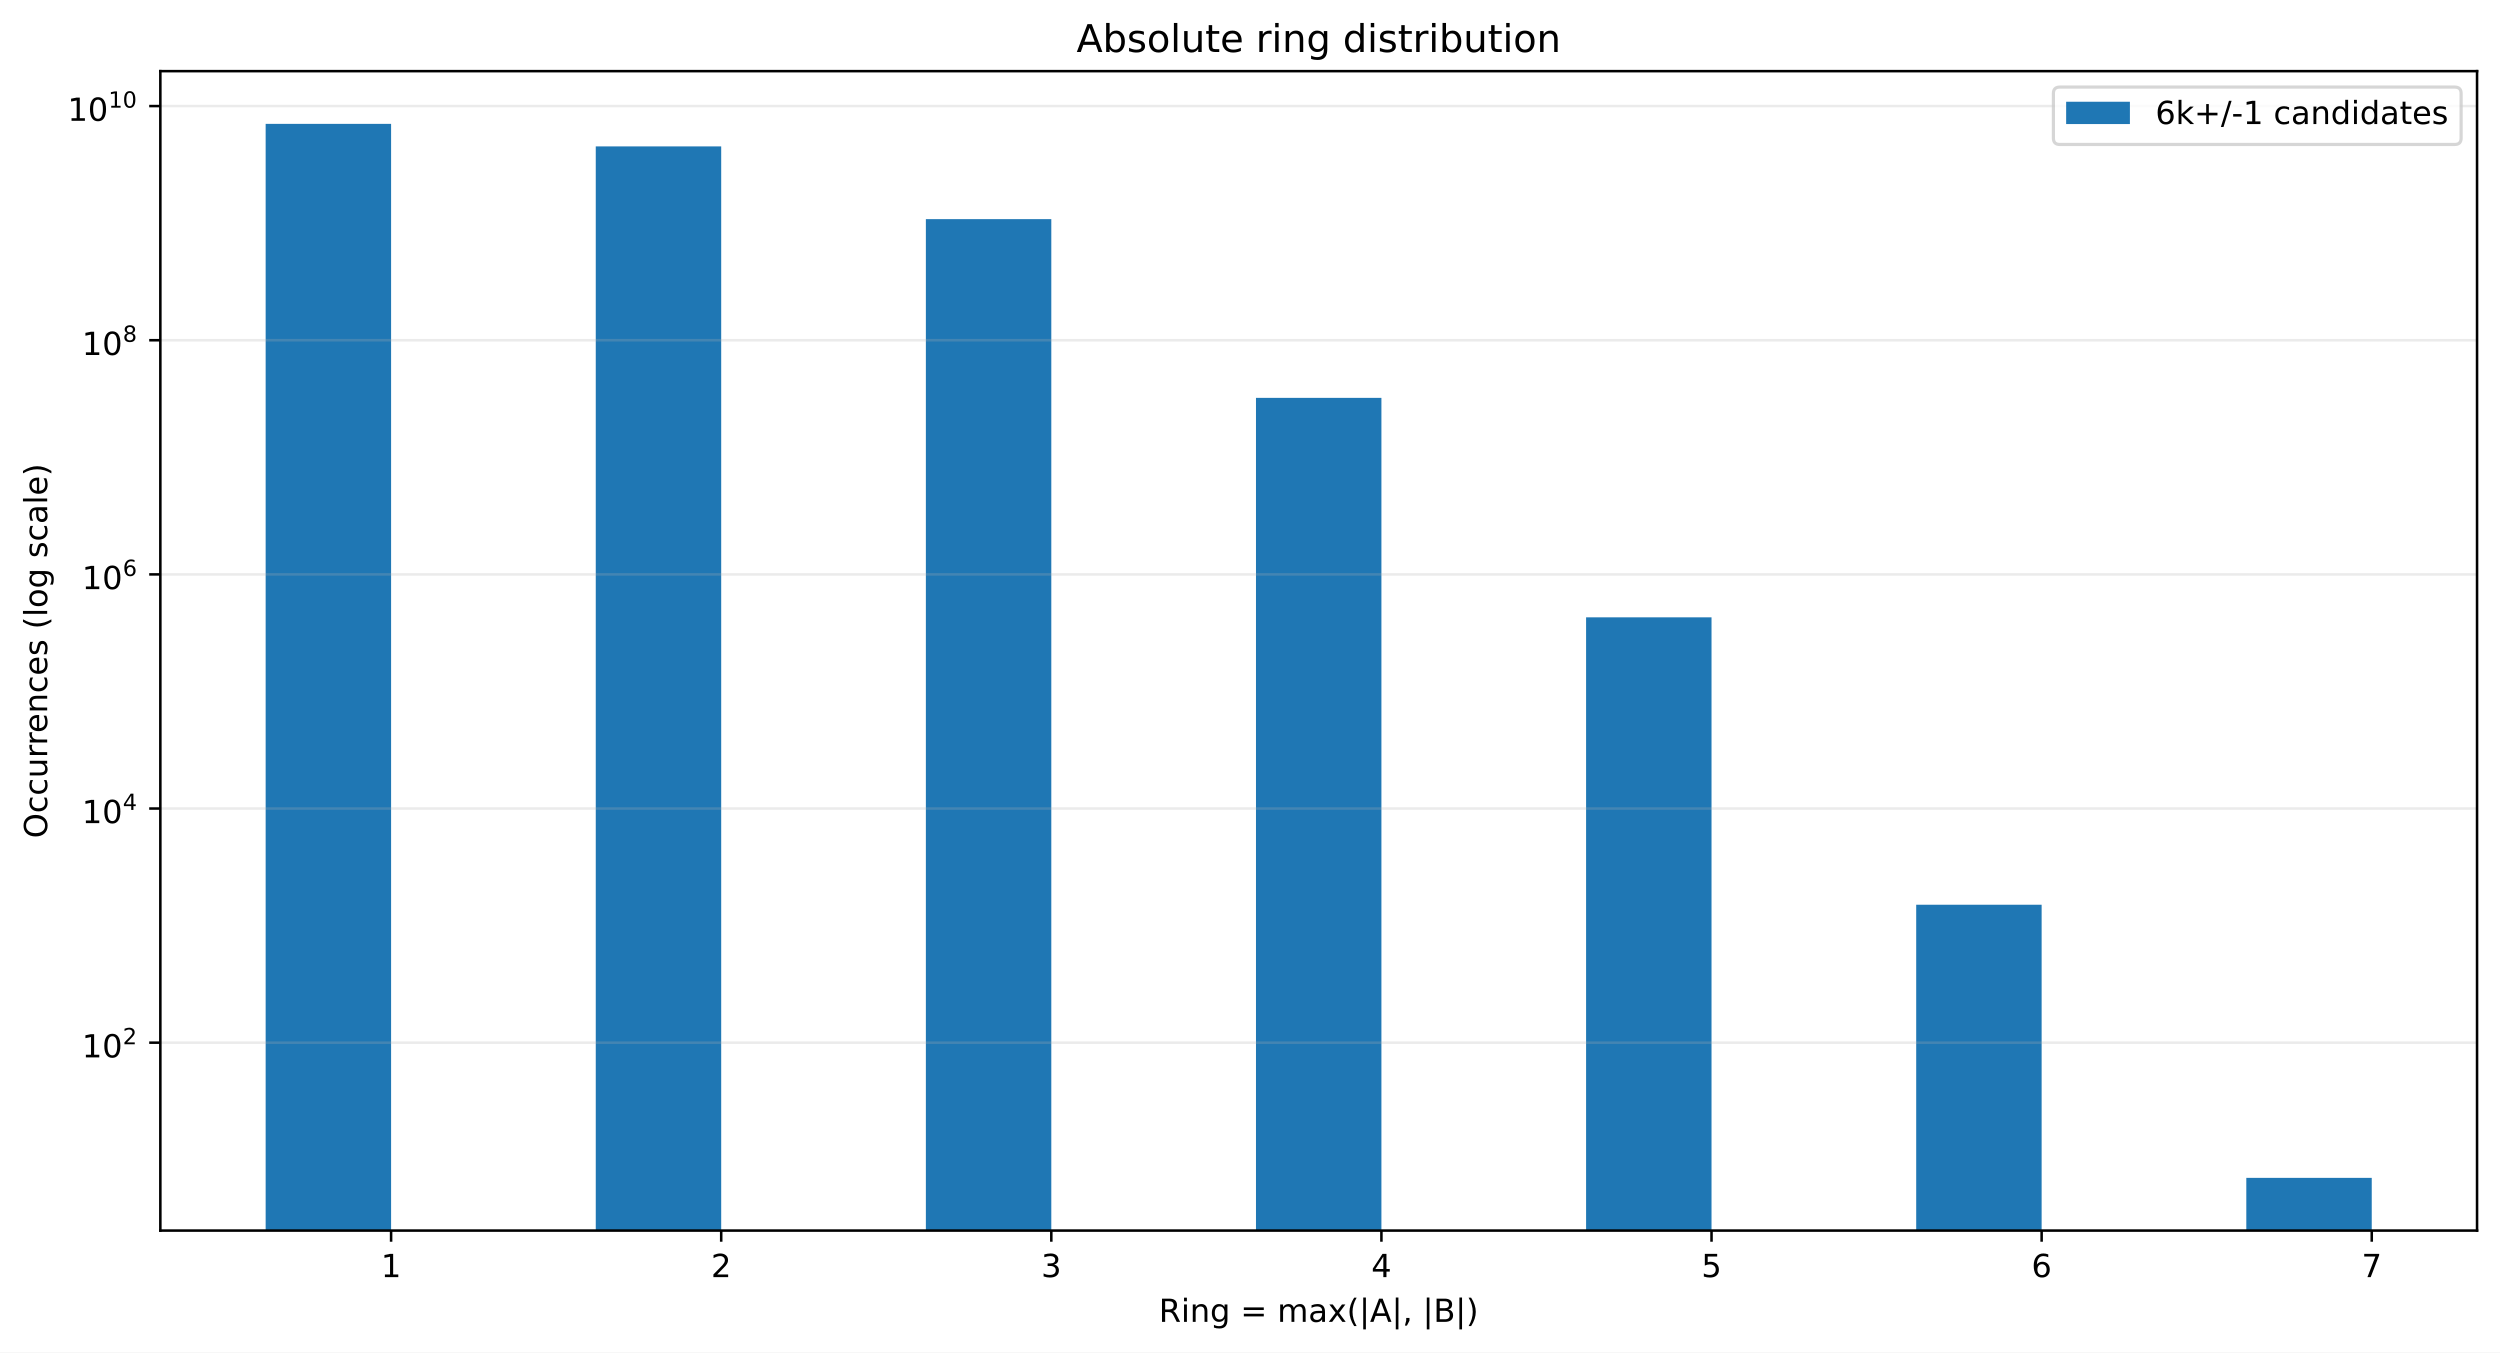
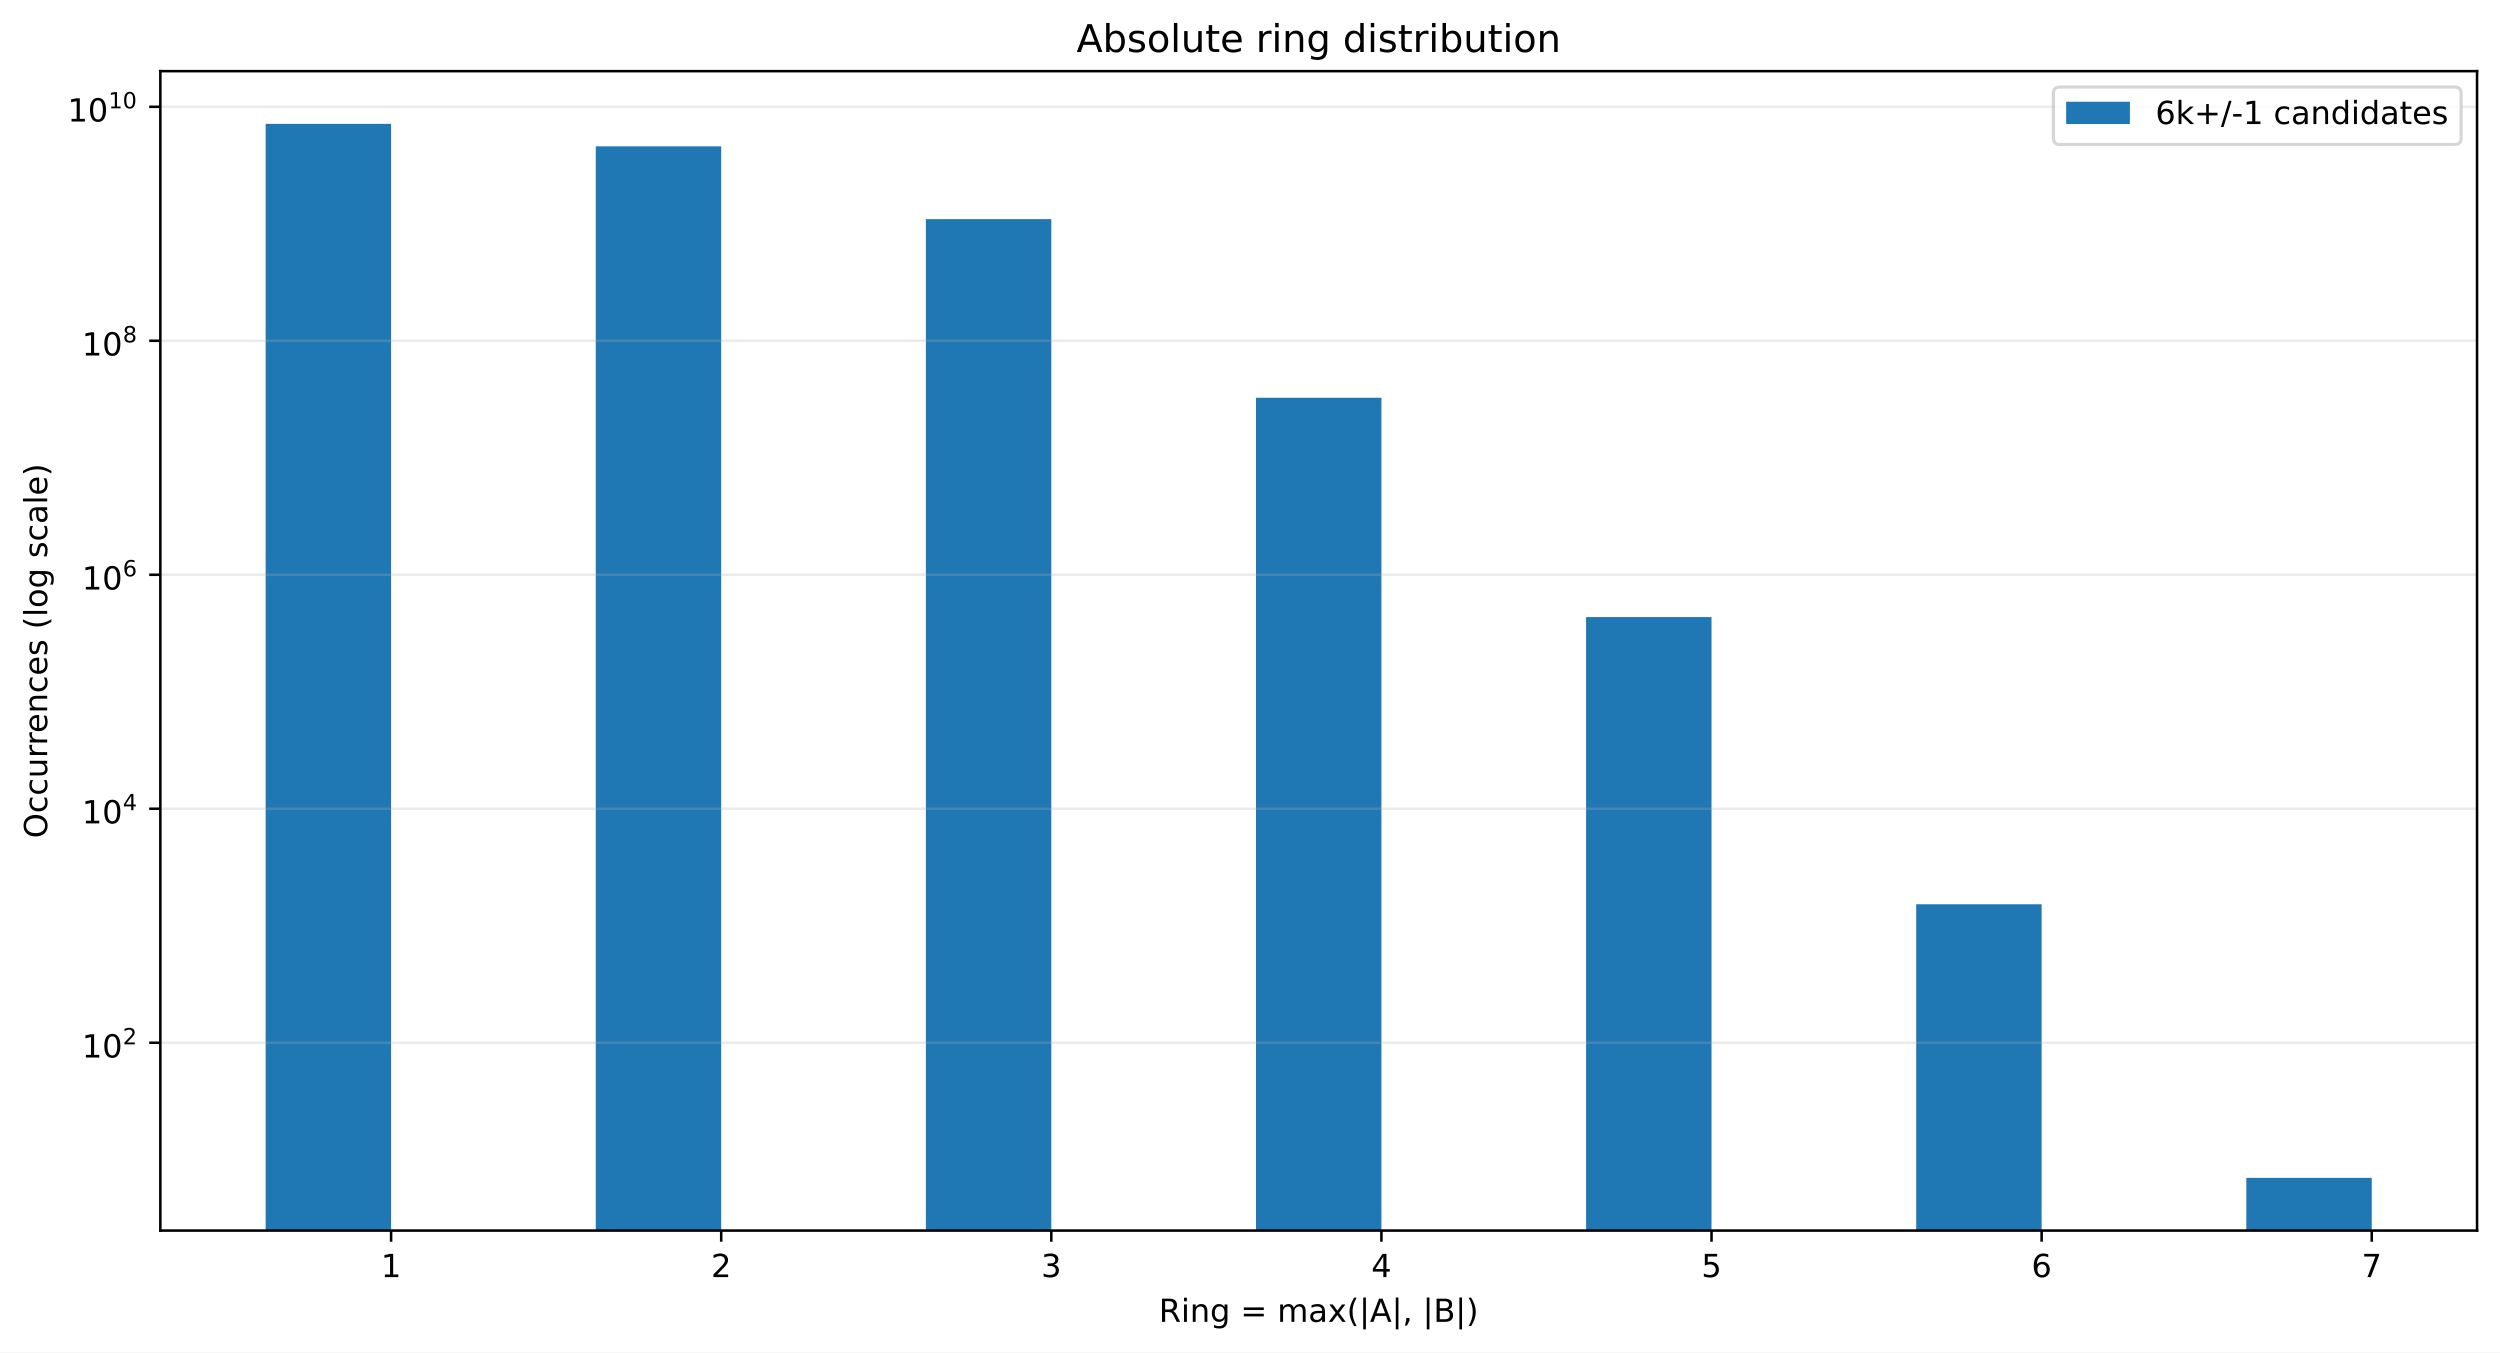
<svg xmlns="http://www.w3.org/2000/svg" xmlns:xlink="http://www.w3.org/1999/xlink" width="784.258pt" height="424.28pt" viewBox="0 0 784.258 424.28" version="1.1">
  <defs>
    <style type="text/css">*{stroke-linejoin: round; stroke-linecap: butt}</style>
  </defs>
  <g id="figure_1">
    <g id="patch_1">
      <path d="M 0 424.28  L 784.258 424.28  L 784.258 0  L 0 0  z " style="fill: #ffffff" />
    </g>
    <g id="axes_1">
      <g id="patch_2">
        <path d="M 50.301 386.036  L 777.058 386.036  L 777.058 22.318  L 50.301 22.318  z " style="fill: #ffffff" />
      </g>
      <g id="patch_3">
-         <path d="M 83.335 37126.803  L 122.687 37126.803  L 122.687 38.851  L 83.335 38.851  z " clip-path="url(#pb720f1f0be)" style="fill: #1f77b4" />
+         <path d="M 83.335 37103.041  L 122.687 37103.041  L 122.687 38.851  L 83.335 38.851  z " clip-path="url(#pa3e87d9b4a)" style="fill: #1f77b4" />
      </g>
      <g id="patch_4">
-         <path d="M 186.891 37126.803  L 226.243 37126.803  L 226.243 45.92  L 186.891 45.92  z " clip-path="url(#pb720f1f0be)" style="fill: #1f77b4" />
+         <path d="M 186.891 37103.041  L 226.243 37103.041  L 226.243 45.915  L 186.891 45.915  z " clip-path="url(#pa3e87d9b4a)" style="fill: #1f77b4" />
      </g>
      <g id="patch_5">
-         <path d="M 290.448 37126.803  L 329.799 37126.803  L 329.799 68.752  L 290.448 68.752  z " clip-path="url(#pb720f1f0be)" style="fill: #1f77b4" />
+         <path d="M 290.448 37103.041  L 329.799 37103.041  L 329.799 68.733  L 290.448 68.733  z " clip-path="url(#pa3e87d9b4a)" style="fill: #1f77b4" />
      </g>
      <g id="patch_6">
-         <path d="M 394.004 37126.803  L 433.355 37126.803  L 433.355 124.818  L 394.004 124.818  z " clip-path="url(#pb720f1f0be)" style="fill: #1f77b4" />
+         <path d="M 394.004 37103.041  L 433.355 37103.041  L 433.355 124.763  L 394.004 124.763  z " clip-path="url(#pa3e87d9b4a)" style="fill: #1f77b4" />
      </g>
      <g id="patch_7">
-         <path d="M 497.56 37126.803  L 536.912 37126.803  L 536.912 193.668  L 497.56 193.668  z " clip-path="url(#pb720f1f0be)" style="fill: #1f77b4" />
+         <path d="M 497.56 37103.041  L 536.912 37103.041  L 536.912 193.567  L 497.56 193.567  z " clip-path="url(#pa3e87d9b4a)" style="fill: #1f77b4" />
      </g>
      <g id="patch_8">
-         <path d="M 601.116 37126.803  L 640.468 37126.803  L 640.468 283.81  L 601.116 283.81  z " clip-path="url(#pb720f1f0be)" style="fill: #1f77b4" />
+         <path d="M 601.116 37103.041  L 640.468 37103.041  L 640.468 283.665  L 601.116 283.665  z " clip-path="url(#pa3e87d9b4a)" style="fill: #1f77b4" />
      </g>
      <g id="patch_9">
-         <path d="M 704.673 37126.803  L 744.024 37126.803  L 744.024 369.503  L 704.673 369.503  z " clip-path="url(#pb720f1f0be)" style="fill: #1f77b4" />
+         <path d="M 704.673 37103.041  L 744.024 37103.041  L 744.024 369.503  L 704.673 369.503  z " clip-path="url(#pa3e87d9b4a)" style="fill: #1f77b4" />
      </g>
      <g id="matplotlib.axis_1">
        <g id="xtick_1">
          <g id="line2d_1">
            <defs>
-               <path id="m9fbabec83c" d="M 0 0  L 0 3.5  " style="stroke: #000000; stroke-width: 0.8" />
+               <path id="mb223bd6c93" d="M 0 0  L 0 3.5  " style="stroke: #000000; stroke-width: 0.8" />
            </defs>
            <g>
-               <use xlink:href="#m9fbabec83c" x="122.687" y="386.036" style="stroke: #000000; stroke-width: 0.8" />
+               <use xlink:href="#mb223bd6c93" x="122.687" y="386.036" style="stroke: #000000; stroke-width: 0.8" />
            </g>
          </g>
          <g id="text_1">
            <g transform="translate(119.5053 400.6334) scale(0.1 -0.1)">
              <defs>
                <path id="DejaVuSans-14" d="M 794 531  L 1825 531  L 1825 4091  L 703 3866  L 703 4441  L 1819 4666  L 2450 4666  L 2450 531  L 3481 531  L 3481 0  L 794 0  L 794 531  z " transform="scale(0.015625)" />
              </defs>
              <use xlink:href="#DejaVuSans-14" />
            </g>
          </g>
        </g>
        <g id="xtick_2">
          <g id="line2d_2">
            <g>
-               <use xlink:href="#m9fbabec83c" x="226.243" y="386.036" style="stroke: #000000; stroke-width: 0.8" />
+               <use xlink:href="#mb223bd6c93" x="226.243" y="386.036" style="stroke: #000000; stroke-width: 0.8" />
            </g>
          </g>
          <g id="text_2">
            <g transform="translate(223.0616 400.6334) scale(0.1 -0.1)">
              <defs>
                <path id="DejaVuSans-15" d="M 1228 531  L 3431 531  L 3431 0  L 469 0  L 469 531  Q 828 903 1448 1529  Q 2069 2156 2228 2338  Q 2531 2678 2651 2914  Q 2772 3150 2772 3378  Q 2772 3750 2511 3984  Q 2250 4219 1831 4219  Q 1534 4219 1204 4116  Q 875 4013 500 3803  L 500 4441  Q 881 4594 1212 4672  Q 1544 4750 1819 4750  Q 2544 4750 2975 4387  Q 3406 4025 3406 3419  Q 3406 3131 3298 2873  Q 3191 2616 2906 2266  Q 2828 2175 2409 1742  Q 1991 1309 1228 531  z " transform="scale(0.015625)" />
              </defs>
              <use xlink:href="#DejaVuSans-15" />
            </g>
          </g>
        </g>
        <g id="xtick_3">
          <g id="line2d_3">
            <g>
-               <use xlink:href="#m9fbabec83c" x="329.799" y="386.036" style="stroke: #000000; stroke-width: 0.8" />
+               <use xlink:href="#mb223bd6c93" x="329.799" y="386.036" style="stroke: #000000; stroke-width: 0.8" />
            </g>
          </g>
          <g id="text_3">
            <g transform="translate(326.6178 400.6334) scale(0.1 -0.1)">
              <defs>
                <path id="DejaVuSans-16" d="M 2597 2516  Q 3050 2419 3304 2112  Q 3559 1806 3559 1356  Q 3559 666 3084 287  Q 2609 -91 1734 -91  Q 1441 -91 1130 -33  Q 819 25 488 141  L 488 750  Q 750 597 1062 519  Q 1375 441 1716 441  Q 2309 441 2620 675  Q 2931 909 2931 1356  Q 2931 1769 2642 2001  Q 2353 2234 1838 2234  L 1294 2234  L 1294 2753  L 1863 2753  Q 2328 2753 2575 2939  Q 2822 3125 2822 3475  Q 2822 3834 2567 4026  Q 2313 4219 1838 4219  Q 1578 4219 1281 4162  Q 984 4106 628 3988  L 628 4550  Q 988 4650 1302 4700  Q 1616 4750 1894 4750  Q 2613 4750 3031 4423  Q 3450 4097 3450 3541  Q 3450 3153 3228 2886  Q 3006 2619 2597 2516  z " transform="scale(0.015625)" />
              </defs>
              <use xlink:href="#DejaVuSans-16" />
            </g>
          </g>
        </g>
        <g id="xtick_4">
          <g id="line2d_4">
            <g>
-               <use xlink:href="#m9fbabec83c" x="433.355" y="386.036" style="stroke: #000000; stroke-width: 0.8" />
+               <use xlink:href="#mb223bd6c93" x="433.355" y="386.036" style="stroke: #000000; stroke-width: 0.8" />
            </g>
          </g>
          <g id="text_4">
            <g transform="translate(430.174 400.6334) scale(0.1 -0.1)">
              <defs>
                <path id="DejaVuSans-17" d="M 2419 4116  L 825 1625  L 2419 1625  L 2419 4116  z M 2253 4666  L 3047 4666  L 3047 1625  L 3713 1625  L 3713 1100  L 3047 1100  L 3047 0  L 2419 0  L 2419 1100  L 313 1100  L 313 1709  L 2253 4666  z " transform="scale(0.015625)" />
              </defs>
              <use xlink:href="#DejaVuSans-17" />
            </g>
          </g>
        </g>
        <g id="xtick_5">
          <g id="line2d_5">
            <g>
-               <use xlink:href="#m9fbabec83c" x="536.912" y="386.036" style="stroke: #000000; stroke-width: 0.8" />
+               <use xlink:href="#mb223bd6c93" x="536.912" y="386.036" style="stroke: #000000; stroke-width: 0.8" />
            </g>
          </g>
          <g id="text_5">
            <g transform="translate(533.7303 400.6334) scale(0.1 -0.1)">
              <defs>
                <path id="DejaVuSans-18" d="M 691 4666  L 3169 4666  L 3169 4134  L 1269 4134  L 1269 2991  Q 1406 3038 1543 3061  Q 1681 3084 1819 3084  Q 2600 3084 3056 2656  Q 3513 2228 3513 1497  Q 3513 744 3044 326  Q 2575 -91 1722 -91  Q 1428 -91 1123 -41  Q 819 9 494 109  L 494 744  Q 775 591 1075 516  Q 1375 441 1709 441  Q 2250 441 2565 725  Q 2881 1009 2881 1497  Q 2881 1984 2565 2268  Q 2250 2553 1709 2553  Q 1456 2553 1204 2497  Q 953 2441 691 2322  L 691 4666  z " transform="scale(0.015625)" />
              </defs>
              <use xlink:href="#DejaVuSans-18" />
            </g>
          </g>
        </g>
        <g id="xtick_6">
          <g id="line2d_6">
            <g>
-               <use xlink:href="#m9fbabec83c" x="640.468" y="386.036" style="stroke: #000000; stroke-width: 0.8" />
+               <use xlink:href="#mb223bd6c93" x="640.468" y="386.036" style="stroke: #000000; stroke-width: 0.8" />
            </g>
          </g>
          <g id="text_6">
            <g transform="translate(637.2865 400.6334) scale(0.1 -0.1)">
              <defs>
                <path id="DejaVuSans-19" d="M 2113 2584  Q 1688 2584 1439 2293  Q 1191 2003 1191 1497  Q 1191 994 1439 701  Q 1688 409 2113 409  Q 2538 409 2786 701  Q 3034 994 3034 1497  Q 3034 2003 2786 2293  Q 2538 2584 2113 2584  z M 3366 4563  L 3366 3988  Q 3128 4100 2886 4159  Q 2644 4219 2406 4219  Q 1781 4219 1451 3797  Q 1122 3375 1075 2522  Q 1259 2794 1537 2939  Q 1816 3084 2150 3084  Q 2853 3084 3261 2657  Q 3669 2231 3669 1497  Q 3669 778 3244 343  Q 2819 -91 2113 -91  Q 1303 -91 875 529  Q 447 1150 447 2328  Q 447 3434 972 4092  Q 1497 4750 2381 4750  Q 2619 4750 2861 4703  Q 3103 4656 3366 4563  z " transform="scale(0.015625)" />
              </defs>
              <use xlink:href="#DejaVuSans-19" />
            </g>
          </g>
        </g>
        <g id="xtick_7">
          <g id="line2d_7">
            <g>
-               <use xlink:href="#m9fbabec83c" x="744.024" y="386.036" style="stroke: #000000; stroke-width: 0.8" />
+               <use xlink:href="#mb223bd6c93" x="744.024" y="386.036" style="stroke: #000000; stroke-width: 0.8" />
            </g>
          </g>
          <g id="text_7">
            <g transform="translate(740.8427 400.6334) scale(0.1 -0.1)">
              <defs>
                <path id="DejaVuSans-1a" d="M 525 4666  L 3525 4666  L 3525 4397  L 1831 0  L 1172 0  L 2766 4134  L 525 4134  L 525 4666  z " transform="scale(0.015625)" />
              </defs>
              <use xlink:href="#DejaVuSans-1a" />
            </g>
          </g>
        </g>
        <g id="text_8">
          <g transform="translate(363.5437 414.678) scale(0.1 -0.1)">
            <defs>
              <path id="DejaVuSans-35" d="M 2841 2188  Q 3044 2119 3236 1894  Q 3428 1669 3622 1275  L 4263 0  L 3584 0  L 2988 1197  Q 2756 1666 2539 1819  Q 2322 1972 1947 1972  L 1259 1972  L 1259 0  L 628 0  L 628 4666  L 2053 4666  Q 2853 4666 3247 4331  Q 3641 3997 3641 3322  Q 3641 2881 3436 2590  Q 3231 2300 2841 2188  z M 1259 4147  L 1259 2491  L 2053 2491  Q 2509 2491 2742 2702  Q 2975 2913 2975 3322  Q 2975 3731 2742 3939  Q 2509 4147 2053 4147  L 1259 4147  z " transform="scale(0.015625)" />
              <path id="DejaVuSans-4c" d="M 603 3500  L 1178 3500  L 1178 0  L 603 0  L 603 3500  z M 603 4863  L 1178 4863  L 1178 4134  L 603 4134  L 603 4863  z " transform="scale(0.015625)" />
              <path id="DejaVuSans-51" d="M 3513 2113  L 3513 0  L 2938 0  L 2938 2094  Q 2938 2591 2744 2837  Q 2550 3084 2163 3084  Q 1697 3084 1428 2787  Q 1159 2491 1159 1978  L 1159 0  L 581 0  L 581 3500  L 1159 3500  L 1159 2956  Q 1366 3272 1645 3428  Q 1925 3584 2291 3584  Q 2894 3584 3203 3211  Q 3513 2838 3513 2113  z " transform="scale(0.015625)" />
              <path id="DejaVuSans-4a" d="M 2906 1791  Q 2906 2416 2648 2759  Q 2391 3103 1925 3103  Q 1463 3103 1205 2759  Q 947 2416 947 1791  Q 947 1169 1205 825  Q 1463 481 1925 481  Q 2391 481 2648 825  Q 2906 1169 2906 1791  z M 3481 434  Q 3481 -459 3084 -895  Q 2688 -1331 1869 -1331  Q 1566 -1331 1297 -1286  Q 1028 -1241 775 -1147  L 775 -588  Q 1028 -725 1275 -790  Q 1522 -856 1778 -856  Q 2344 -856 2625 -561  Q 2906 -266 2906 331  L 2906 616  Q 2728 306 2450 153  Q 2172 0 1784 0  Q 1141 0 747 490  Q 353 981 353 1791  Q 353 2603 747 3093  Q 1141 3584 1784 3584  Q 2172 3584 2450 3431  Q 2728 3278 2906 2969  L 2906 3500  L 3481 3500  L 3481 434  z " transform="scale(0.015625)" />
              <path id="DejaVuSans-3" transform="scale(0.015625)" />
              <path id="DejaVuSans-20" d="M 678 2906  L 4684 2906  L 4684 2381  L 678 2381  L 678 2906  z M 678 1631  L 4684 1631  L 4684 1100  L 678 1100  L 678 1631  z " transform="scale(0.015625)" />
              <path id="DejaVuSans-50" d="M 3328 2828  Q 3544 3216 3844 3400  Q 4144 3584 4550 3584  Q 5097 3584 5394 3201  Q 5691 2819 5691 2113  L 5691 0  L 5113 0  L 5113 2094  Q 5113 2597 4934 2840  Q 4756 3084 4391 3084  Q 3944 3084 3684 2787  Q 3425 2491 3425 1978  L 3425 0  L 2847 0  L 2847 2094  Q 2847 2600 2669 2842  Q 2491 3084 2119 3084  Q 1678 3084 1418 2786  Q 1159 2488 1159 1978  L 1159 0  L 581 0  L 581 3500  L 1159 3500  L 1159 2956  Q 1356 3278 1631 3431  Q 1906 3584 2284 3584  Q 2666 3584 2933 3390  Q 3200 3197 3328 2828  z " transform="scale(0.015625)" />
              <path id="DejaVuSans-44" d="M 2194 1759  Q 1497 1759 1228 1600  Q 959 1441 959 1056  Q 959 750 1161 570  Q 1363 391 1709 391  Q 2188 391 2477 730  Q 2766 1069 2766 1631  L 2766 1759  L 2194 1759  z M 3341 1997  L 3341 0  L 2766 0  L 2766 531  Q 2569 213 2275 61  Q 1981 -91 1556 -91  Q 1019 -91 701 211  Q 384 513 384 1019  Q 384 1609 779 1909  Q 1175 2209 1959 2209  L 2766 2209  L 2766 2266  Q 2766 2663 2505 2880  Q 2244 3097 1772 3097  Q 1472 3097 1187 3025  Q 903 2953 641 2809  L 641 3341  Q 956 3463 1253 3523  Q 1550 3584 1831 3584  Q 2591 3584 2966 3190  Q 3341 2797 3341 1997  z " transform="scale(0.015625)" />
              <path id="DejaVuSans-5b" d="M 3513 3500  L 2247 1797  L 3578 0  L 2900 0  L 1881 1375  L 863 0  L 184 0  L 1544 1831  L 300 3500  L 978 3500  L 1906 2253  L 2834 3500  L 3513 3500  z " transform="scale(0.015625)" />
              <path id="DejaVuSans-b" d="M 1984 4856  Q 1566 4138 1362 3434  Q 1159 2731 1159 2009  Q 1159 1288 1364 580  Q 1569 -128 1984 -844  L 1484 -844  Q 1016 -109 783 600  Q 550 1309 550 2009  Q 550 2706 781 3412  Q 1013 4119 1484 4856  L 1984 4856  z " transform="scale(0.015625)" />
              <path id="DejaVuSans-5f" d="M 1344 4891  L 1344 -1509  L 813 -1509  L 813 4891  L 1344 4891  z " transform="scale(0.015625)" />
              <path id="DejaVuSans-24" d="M 2188 4044  L 1331 1722  L 3047 1722  L 2188 4044  z M 1831 4666  L 2547 4666  L 4325 0  L 3669 0  L 3244 1197  L 1141 1197  L 716 0  L 50 0  L 1831 4666  z " transform="scale(0.015625)" />
              <path id="DejaVuSans-f" d="M 750 794  L 1409 794  L 1409 256  L 897 -744  L 494 -744  L 750 256  L 750 794  z " transform="scale(0.015625)" />
              <path id="DejaVuSans-25" d="M 1259 2228  L 1259 519  L 2272 519  Q 2781 519 3026 730  Q 3272 941 3272 1375  Q 3272 1813 3026 2020  Q 2781 2228 2272 2228  L 1259 2228  z M 1259 4147  L 1259 2741  L 2194 2741  Q 2656 2741 2882 2914  Q 3109 3088 3109 3444  Q 3109 3797 2882 3972  Q 2656 4147 2194 4147  L 1259 4147  z M 628 4666  L 2241 4666  Q 2963 4666 3353 4366  Q 3744 4066 3744 3513  Q 3744 3084 3544 2831  Q 3344 2578 2956 2516  Q 3422 2416 3680 2098  Q 3938 1781 3938 1306  Q 3938 681 3513 340  Q 3088 0 2303 0  L 628 0  L 628 4666  z " transform="scale(0.015625)" />
              <path id="DejaVuSans-c" d="M 513 4856  L 1013 4856  Q 1481 4119 1714 3412  Q 1947 2706 1947 2009  Q 1947 1309 1714 600  Q 1481 -109 1013 -844  L 513 -844  Q 928 -128 1133 580  Q 1338 1288 1338 2009  Q 1338 2731 1133 3434  Q 928 4138 513 4856  z " transform="scale(0.015625)" />
            </defs>
            <use xlink:href="#DejaVuSans-35" />
            <use xlink:href="#DejaVuSans-4c" transform="translate(69.48438 0)" />
            <use xlink:href="#DejaVuSans-51" transform="translate(97.26562 0)" />
            <use xlink:href="#DejaVuSans-4a" transform="translate(160.6406 0)" />
            <use xlink:href="#DejaVuSans-3" transform="translate(224.125 0)" />
            <use xlink:href="#DejaVuSans-20" transform="translate(255.9062 0)" />
            <use xlink:href="#DejaVuSans-3" transform="translate(339.7031 0)" />
            <use xlink:href="#DejaVuSans-50" transform="translate(371.4844 0)" />
            <use xlink:href="#DejaVuSans-44" transform="translate(468.8906 0)" />
            <use xlink:href="#DejaVuSans-5b" transform="translate(530.1719 0)" />
            <use xlink:href="#DejaVuSans-b" transform="translate(589.3594 0)" />
            <use xlink:href="#DejaVuSans-5f" transform="translate(628.375 0)" />
            <use xlink:href="#DejaVuSans-24" transform="translate(662.0625 0)" />
            <use xlink:href="#DejaVuSans-5f" transform="translate(730.4688 0)" />
            <use xlink:href="#DejaVuSans-f" transform="translate(764.1562 0)" />
            <use xlink:href="#DejaVuSans-3" transform="translate(795.9375 0)" />
            <use xlink:href="#DejaVuSans-5f" transform="translate(827.7188 0)" />
            <use xlink:href="#DejaVuSans-25" transform="translate(861.4062 0)" />
            <use xlink:href="#DejaVuSans-5f" transform="translate(930.0156 0)" />
            <use xlink:href="#DejaVuSans-c" transform="translate(963.7031 0)" />
          </g>
        </g>
      </g>
      <g id="matplotlib.axis_2">
        <g id="ytick_1">
          <g id="line2d_8">
-             <path d="M 50.301 327.088  L 777.058 327.088  " clip-path="url(#pb720f1f0be)" style="fill: none; stroke: #b0b0b0; stroke-opacity: 0.25; stroke-width: 0.8; stroke-linecap: square" />
+             <path d="M 50.301 327.115  L 777.058 327.115  " clip-path="url(#pa3e87d9b4a)" style="fill: none; stroke: #b0b0b0; stroke-opacity: 0.25; stroke-width: 0.8; stroke-linecap: square" />
          </g>
          <g id="line2d_9">
            <defs>
-               <path id="m8a3df2ab05" d="M 0 0  L -3.5 0  " style="stroke: #000000; stroke-width: 0.8" />
+               <path id="m76c6d581a6" d="M 0 0  L -3.5 0  " style="stroke: #000000; stroke-width: 0.8" />
            </defs>
            <g>
-               <use xlink:href="#m8a3df2ab05" x="50.301" y="327.088" style="stroke: #000000; stroke-width: 0.8" />
+               <use xlink:href="#m76c6d581a6" x="50.301" y="327.115" style="stroke: #000000; stroke-width: 0.8" />
            </g>
          </g>
          <g id="text_9">
-             <g transform="translate(25.70078 331.7879) scale(0.1 -0.1)">
+             <g transform="translate(25.70078 331.8153) scale(0.1 -0.1)">
              <defs>
                <path id="DejaVuSans-13" d="M 2034 4250  Q 1547 4250 1301 3770  Q 1056 3291 1056 2328  Q 1056 1369 1301 889  Q 1547 409 2034 409  Q 2525 409 2770 889  Q 3016 1369 3016 2328  Q 3016 3291 2770 3770  Q 2525 4250 2034 4250  z M 2034 4750  Q 2819 4750 3233 4129  Q 3647 3509 3647 2328  Q 3647 1150 3233 529  Q 2819 -91 2034 -91  Q 1250 -91 836 529  Q 422 1150 422 2328  Q 422 3509 836 4129  Q 1250 4750 2034 4750  z " transform="scale(0.015625)" />
              </defs>
              <use xlink:href="#DejaVuSans-14" transform="translate(0 0.746875)" />
              <use xlink:href="#DejaVuSans-13" transform="translate(63.62305 0.746875)" />
              <use xlink:href="#DejaVuSans-15" transform="translate(128.2031 42.04688) scale(0.7)" />
            </g>
          </g>
        </g>
        <g id="ytick_2">
          <g id="line2d_10">
-             <path d="M 50.301 253.635  L 777.058 253.635  " clip-path="url(#pb720f1f0be)" style="fill: none; stroke: #b0b0b0; stroke-opacity: 0.25; stroke-width: 0.8; stroke-linecap: square" />
+             <path d="M 50.301 253.71  L 777.058 253.71  " clip-path="url(#pa3e87d9b4a)" style="fill: none; stroke: #b0b0b0; stroke-opacity: 0.25; stroke-width: 0.8; stroke-linecap: square" />
          </g>
          <g id="line2d_11">
            <g>
-               <use xlink:href="#m8a3df2ab05" x="50.301" y="253.635" style="stroke: #000000; stroke-width: 0.8" />
+               <use xlink:href="#m76c6d581a6" x="50.301" y="253.71" style="stroke: #000000; stroke-width: 0.8" />
            </g>
          </g>
          <g id="text_10">
-             <g transform="translate(25.70078 258.2854) scale(0.1 -0.1)">
+             <g transform="translate(25.70078 258.3603) scale(0.1 -0.1)">
              <use xlink:href="#DejaVuSans-14" transform="translate(0 0.665625)" />
              <use xlink:href="#DejaVuSans-13" transform="translate(63.62305 0.665625)" />
              <use xlink:href="#DejaVuSans-17" transform="translate(128.2031 41.96563) scale(0.7)" />
            </g>
          </g>
        </g>
        <g id="ytick_3">
          <g id="line2d_12">
-             <path d="M 50.301 180.183  L 777.058 180.183  " clip-path="url(#pb720f1f0be)" style="fill: none; stroke: #b0b0b0; stroke-opacity: 0.25; stroke-width: 0.8; stroke-linecap: square" />
+             <path d="M 50.301 180.305  L 777.058 180.305  " clip-path="url(#pa3e87d9b4a)" style="fill: none; stroke: #b0b0b0; stroke-opacity: 0.25; stroke-width: 0.8; stroke-linecap: square" />
          </g>
          <g id="line2d_13">
            <g>
-               <use xlink:href="#m8a3df2ab05" x="50.301" y="180.183" style="stroke: #000000; stroke-width: 0.8" />
+               <use xlink:href="#m76c6d581a6" x="50.301" y="180.305" style="stroke: #000000; stroke-width: 0.8" />
            </g>
          </g>
          <g id="text_11">
-             <g transform="translate(25.70078 184.8829) scale(0.1 -0.1)">
+             <g transform="translate(25.70078 185.0053) scale(0.1 -0.1)">
              <use xlink:href="#DejaVuSans-14" transform="translate(0 0.746875)" />
              <use xlink:href="#DejaVuSans-13" transform="translate(63.62305 0.746875)" />
              <use xlink:href="#DejaVuSans-19" transform="translate(128.2031 42.04688) scale(0.7)" />
            </g>
          </g>
        </g>
        <g id="ytick_4">
          <g id="line2d_14">
-             <path d="M 50.301 106.73  L 777.058 106.73  " clip-path="url(#pb720f1f0be)" style="fill: none; stroke: #b0b0b0; stroke-opacity: 0.25; stroke-width: 0.8; stroke-linecap: square" />
+             <path d="M 50.301 106.9  L 777.058 106.9  " clip-path="url(#pa3e87d9b4a)" style="fill: none; stroke: #b0b0b0; stroke-opacity: 0.25; stroke-width: 0.8; stroke-linecap: square" />
          </g>
          <g id="line2d_15">
            <g>
-               <use xlink:href="#m8a3df2ab05" x="50.301" y="106.73" style="stroke: #000000; stroke-width: 0.8" />
+               <use xlink:href="#m76c6d581a6" x="50.301" y="106.9" style="stroke: #000000; stroke-width: 0.8" />
            </g>
          </g>
          <g id="text_12">
-             <g transform="translate(25.70078 111.4304) scale(0.1 -0.1)">
+             <g transform="translate(25.70078 111.6002) scale(0.1 -0.1)">
              <defs>
                <path id="DejaVuSans-1b" d="M 2034 2216  Q 1584 2216 1326 1975  Q 1069 1734 1069 1313  Q 1069 891 1326 650  Q 1584 409 2034 409  Q 2484 409 2743 651  Q 3003 894 3003 1313  Q 3003 1734 2745 1975  Q 2488 2216 2034 2216  z M 1403 2484  Q 997 2584 770 2862  Q 544 3141 544 3541  Q 544 4100 942 4425  Q 1341 4750 2034 4750  Q 2731 4750 3128 4425  Q 3525 4100 3525 3541  Q 3525 3141 3298 2862  Q 3072 2584 2669 2484  Q 3125 2378 3379 2068  Q 3634 1759 3634 1313  Q 3634 634 3220 271  Q 2806 -91 2034 -91  Q 1263 -91 848 271  Q 434 634 434 1313  Q 434 1759 690 2068  Q 947 2378 1403 2484  z M 1172 3481  Q 1172 3119 1398 2916  Q 1625 2713 2034 2713  Q 2441 2713 2670 2916  Q 2900 3119 2900 3481  Q 2900 3844 2670 4047  Q 2441 4250 2034 4250  Q 1625 4250 1398 4047  Q 1172 3844 1172 3481  z " transform="scale(0.015625)" />
              </defs>
              <use xlink:href="#DejaVuSans-14" transform="translate(0 0.746875)" />
              <use xlink:href="#DejaVuSans-13" transform="translate(63.62305 0.746875)" />
              <use xlink:href="#DejaVuSans-1b" transform="translate(128.2031 42.04688) scale(0.7)" />
            </g>
          </g>
        </g>
        <g id="ytick_5">
          <g id="line2d_16">
-             <path d="M 50.301 33.278  L 777.058 33.278  " clip-path="url(#pb720f1f0be)" style="fill: none; stroke: #b0b0b0; stroke-opacity: 0.25; stroke-width: 0.8; stroke-linecap: square" />
+             <path d="M 50.301 33.495  L 777.058 33.495  " clip-path="url(#pa3e87d9b4a)" style="fill: none; stroke: #b0b0b0; stroke-opacity: 0.25; stroke-width: 0.8; stroke-linecap: square" />
          </g>
          <g id="line2d_17">
            <g>
-               <use xlink:href="#m8a3df2ab05" x="50.301" y="33.278" style="stroke: #000000; stroke-width: 0.8" />
+               <use xlink:href="#m76c6d581a6" x="50.301" y="33.495" style="stroke: #000000; stroke-width: 0.8" />
            </g>
          </g>
          <g id="text_13">
-             <g transform="translate(21.20078 37.97783) scale(0.1 -0.1)">
+             <g transform="translate(21.20078 38.19518) scale(0.1 -0.1)">
              <use xlink:href="#DejaVuSans-14" transform="translate(0 0.746875)" />
              <use xlink:href="#DejaVuSans-13" transform="translate(63.62305 0.746875)" />
              <use xlink:href="#DejaVuSans-14" transform="translate(128.2031 42.04688) scale(0.7)" />
              <use xlink:href="#DejaVuSans-13" transform="translate(172.7393 42.04688) scale(0.7)" />
            </g>
          </g>
        </g>
        <g id="text_14">
          <g transform="translate(14.79844 262.9551) rotate(-90) scale(0.1 -0.1)">
            <defs>
              <path id="DejaVuSans-32" d="M 2522 4238  Q 1834 4238 1429 3725  Q 1025 3213 1025 2328  Q 1025 1447 1429 934  Q 1834 422 2522 422  Q 3209 422 3611 934  Q 4013 1447 4013 2328  Q 4013 3213 3611 3725  Q 3209 4238 2522 4238  z M 2522 4750  Q 3503 4750 4090 4092  Q 4678 3434 4678 2328  Q 4678 1225 4090 567  Q 3503 -91 2522 -91  Q 1538 -91 948 565  Q 359 1222 359 2328  Q 359 3434 948 4092  Q 1538 4750 2522 4750  z " transform="scale(0.015625)" />
              <path id="DejaVuSans-46" d="M 3122 3366  L 3122 2828  Q 2878 2963 2633 3030  Q 2388 3097 2138 3097  Q 1578 3097 1268 2742  Q 959 2388 959 1747  Q 959 1106 1268 751  Q 1578 397 2138 397  Q 2388 397 2633 464  Q 2878 531 3122 666  L 3122 134  Q 2881 22 2623 -34  Q 2366 -91 2075 -91  Q 1284 -91 818 406  Q 353 903 353 1747  Q 353 2603 823 3093  Q 1294 3584 2113 3584  Q 2378 3584 2631 3529  Q 2884 3475 3122 3366  z " transform="scale(0.015625)" />
              <path id="DejaVuSans-58" d="M 544 1381  L 544 3500  L 1119 3500  L 1119 1403  Q 1119 906 1312 657  Q 1506 409 1894 409  Q 2359 409 2629 706  Q 2900 1003 2900 1516  L 2900 3500  L 3475 3500  L 3475 0  L 2900 0  L 2900 538  Q 2691 219 2414 64  Q 2138 -91 1772 -91  Q 1169 -91 856 284  Q 544 659 544 1381  z M 1991 3584  L 1991 3584  z " transform="scale(0.015625)" />
              <path id="DejaVuSans-55" d="M 2631 2963  Q 2534 3019 2420 3045  Q 2306 3072 2169 3072  Q 1681 3072 1420 2755  Q 1159 2438 1159 1844  L 1159 0  L 581 0  L 581 3500  L 1159 3500  L 1159 2956  Q 1341 3275 1631 3429  Q 1922 3584 2338 3584  Q 2397 3584 2469 3576  Q 2541 3569 2628 3553  L 2631 2963  z " transform="scale(0.015625)" />
              <path id="DejaVuSans-48" d="M 3597 1894  L 3597 1613  L 953 1613  Q 991 1019 1311 708  Q 1631 397 2203 397  Q 2534 397 2845 478  Q 3156 559 3463 722  L 3463 178  Q 3153 47 2828 -22  Q 2503 -91 2169 -91  Q 1331 -91 842 396  Q 353 884 353 1716  Q 353 2575 817 3079  Q 1281 3584 2069 3584  Q 2775 3584 3186 3129  Q 3597 2675 3597 1894  z M 3022 2063  Q 3016 2534 2758 2815  Q 2500 3097 2075 3097  Q 1594 3097 1305 2825  Q 1016 2553 972 2059  L 3022 2063  z " transform="scale(0.015625)" />
              <path id="DejaVuSans-56" d="M 2834 3397  L 2834 2853  Q 2591 2978 2328 3040  Q 2066 3103 1784 3103  Q 1356 3103 1142 2972  Q 928 2841 928 2578  Q 928 2378 1081 2264  Q 1234 2150 1697 2047  L 1894 2003  Q 2506 1872 2764 1633  Q 3022 1394 3022 966  Q 3022 478 2636 193  Q 2250 -91 1575 -91  Q 1294 -91 989 -36  Q 684 19 347 128  L 347 722  Q 666 556 975 473  Q 1284 391 1588 391  Q 1994 391 2212 530  Q 2431 669 2431 922  Q 2431 1156 2273 1281  Q 2116 1406 1581 1522  L 1381 1569  Q 847 1681 609 1914  Q 372 2147 372 2553  Q 372 3047 722 3315  Q 1072 3584 1716 3584  Q 2034 3584 2315 3537  Q 2597 3491 2834 3397  z " transform="scale(0.015625)" />
              <path id="DejaVuSans-4f" d="M 603 4863  L 1178 4863  L 1178 0  L 603 0  L 603 4863  z " transform="scale(0.015625)" />
              <path id="DejaVuSans-52" d="M 1959 3097  Q 1497 3097 1228 2736  Q 959 2375 959 1747  Q 959 1119 1226 758  Q 1494 397 1959 397  Q 2419 397 2687 759  Q 2956 1122 2956 1747  Q 2956 2369 2687 2733  Q 2419 3097 1959 3097  z M 1959 3584  Q 2709 3584 3137 3096  Q 3566 2609 3566 1747  Q 3566 888 3137 398  Q 2709 -91 1959 -91  Q 1206 -91 779 398  Q 353 888 353 1747  Q 353 2609 779 3096  Q 1206 3584 1959 3584  z " transform="scale(0.015625)" />
            </defs>
            <use xlink:href="#DejaVuSans-32" />
            <use xlink:href="#DejaVuSans-46" transform="translate(78.71875 0)" />
            <use xlink:href="#DejaVuSans-46" transform="translate(133.7031 0)" />
            <use xlink:href="#DejaVuSans-58" transform="translate(188.6875 0)" />
            <use xlink:href="#DejaVuSans-55" transform="translate(252.0625 0)" />
            <use xlink:href="#DejaVuSans-55" transform="translate(291.4219 0)" />
            <use xlink:href="#DejaVuSans-48" transform="translate(330.3281 0)" />
            <use xlink:href="#DejaVuSans-51" transform="translate(391.8594 0)" />
            <use xlink:href="#DejaVuSans-46" transform="translate(455.2344 0)" />
            <use xlink:href="#DejaVuSans-48" transform="translate(510.2188 0)" />
            <use xlink:href="#DejaVuSans-56" transform="translate(571.75 0)" />
            <use xlink:href="#DejaVuSans-3" transform="translate(623.8438 0)" />
            <use xlink:href="#DejaVuSans-b" transform="translate(655.625 0)" />
            <use xlink:href="#DejaVuSans-4f" transform="translate(694.6406 0)" />
            <use xlink:href="#DejaVuSans-52" transform="translate(722.4219 0)" />
            <use xlink:href="#DejaVuSans-4a" transform="translate(783.6094 0)" />
            <use xlink:href="#DejaVuSans-3" transform="translate(847.0938 0)" />
            <use xlink:href="#DejaVuSans-56" transform="translate(878.875 0)" />
            <use xlink:href="#DejaVuSans-46" transform="translate(930.9688 0)" />
            <use xlink:href="#DejaVuSans-44" transform="translate(985.9531 0)" />
            <use xlink:href="#DejaVuSans-4f" transform="translate(1047.234 0)" />
            <use xlink:href="#DejaVuSans-48" transform="translate(1075.016 0)" />
            <use xlink:href="#DejaVuSans-c" transform="translate(1136.547 0)" />
          </g>
        </g>
      </g>
      <g id="patch_10">
        <path d="M 50.301 386.036  L 50.301 22.318  " style="fill: none; stroke: #000000; stroke-width: 0.8; stroke-linejoin: miter; stroke-linecap: square" />
      </g>
      <g id="patch_11">
        <path d="M 777.058 386.036  L 777.058 22.318  " style="fill: none; stroke: #000000; stroke-width: 0.8; stroke-linejoin: miter; stroke-linecap: square" />
      </g>
      <g id="patch_12">
        <path d="M 50.301 386.036  L 777.058 386.036  " style="fill: none; stroke: #000000; stroke-width: 0.8; stroke-linejoin: miter; stroke-linecap: square" />
      </g>
      <g id="patch_13">
        <path d="M 50.301 22.318  L 777.058 22.318  " style="fill: none; stroke: #000000; stroke-width: 0.8; stroke-linejoin: miter; stroke-linecap: square" />
      </g>
      <g id="text_15">
        <g transform="translate(337.7055 16.31812) scale(0.12 -0.12)">
          <defs>
            <path id="DejaVuSans-45" d="M 3116 1747  Q 3116 2381 2855 2742  Q 2594 3103 2138 3103  Q 1681 3103 1420 2742  Q 1159 2381 1159 1747  Q 1159 1113 1420 752  Q 1681 391 2138 391  Q 2594 391 2855 752  Q 3116 1113 3116 1747  z M 1159 2969  Q 1341 3281 1617 3432  Q 1894 3584 2278 3584  Q 2916 3584 3314 3078  Q 3713 2572 3713 1747  Q 3713 922 3314 415  Q 2916 -91 2278 -91  Q 1894 -91 1617 61  Q 1341 213 1159 525  L 1159 0  L 581 0  L 581 4863  L 1159 4863  L 1159 2969  z " transform="scale(0.015625)" />
            <path id="DejaVuSans-57" d="M 1172 4494  L 1172 3500  L 2356 3500  L 2356 3053  L 1172 3053  L 1172 1153  Q 1172 725 1289 603  Q 1406 481 1766 481  L 2356 481  L 2356 0  L 1766 0  Q 1100 0 847 248  Q 594 497 594 1153  L 594 3053  L 172 3053  L 172 3500  L 594 3500  L 594 4494  L 1172 4494  z " transform="scale(0.015625)" />
            <path id="DejaVuSans-47" d="M 2906 2969  L 2906 4863  L 3481 4863  L 3481 0  L 2906 0  L 2906 525  Q 2725 213 2448 61  Q 2172 -91 1784 -91  Q 1150 -91 751 415  Q 353 922 353 1747  Q 353 2572 751 3078  Q 1150 3584 1784 3584  Q 2172 3584 2448 3432  Q 2725 3281 2906 2969  z M 947 1747  Q 947 1113 1208 752  Q 1469 391 1925 391  Q 2381 391 2643 752  Q 2906 1113 2906 1747  Q 2906 2381 2643 2742  Q 2381 3103 1925 3103  Q 1469 3103 1208 2742  Q 947 2381 947 1747  z " transform="scale(0.015625)" />
          </defs>
          <use xlink:href="#DejaVuSans-24" />
          <use xlink:href="#DejaVuSans-45" transform="translate(68.40625 0)" />
          <use xlink:href="#DejaVuSans-56" transform="translate(131.8906 0)" />
          <use xlink:href="#DejaVuSans-52" transform="translate(183.9844 0)" />
          <use xlink:href="#DejaVuSans-4f" transform="translate(245.1719 0)" />
          <use xlink:href="#DejaVuSans-58" transform="translate(272.9531 0)" />
          <use xlink:href="#DejaVuSans-57" transform="translate(336.3281 0)" />
          <use xlink:href="#DejaVuSans-48" transform="translate(375.5312 0)" />
          <use xlink:href="#DejaVuSans-3" transform="translate(437.0625 0)" />
          <use xlink:href="#DejaVuSans-55" transform="translate(468.8438 0)" />
          <use xlink:href="#DejaVuSans-4c" transform="translate(509.9531 0)" />
          <use xlink:href="#DejaVuSans-51" transform="translate(537.7344 0)" />
          <use xlink:href="#DejaVuSans-4a" transform="translate(601.1094 0)" />
          <use xlink:href="#DejaVuSans-3" transform="translate(664.5938 0)" />
          <use xlink:href="#DejaVuSans-47" transform="translate(696.375 0)" />
          <use xlink:href="#DejaVuSans-4c" transform="translate(759.8594 0)" />
          <use xlink:href="#DejaVuSans-56" transform="translate(787.6406 0)" />
          <use xlink:href="#DejaVuSans-57" transform="translate(839.7344 0)" />
          <use xlink:href="#DejaVuSans-55" transform="translate(878.9375 0)" />
          <use xlink:href="#DejaVuSans-4c" transform="translate(920.0469 0)" />
          <use xlink:href="#DejaVuSans-45" transform="translate(947.8281 0)" />
          <use xlink:href="#DejaVuSans-58" transform="translate(1011.312 0)" />
          <use xlink:href="#DejaVuSans-57" transform="translate(1074.688 0)" />
          <use xlink:href="#DejaVuSans-4c" transform="translate(1113.891 0)" />
          <use xlink:href="#DejaVuSans-52" transform="translate(1141.672 0)" />
          <use xlink:href="#DejaVuSans-51" transform="translate(1202.859 0)" />
        </g>
      </g>
      <g id="legend_1">
        <g id="patch_14">
          <path d="M 646.158 45.319  L 770.058 45.319  Q 772.058 45.319 772.058 43.319  L 772.058 29.318  Q 772.058 27.318 770.058 27.318  L 646.158 27.318  Q 644.158 27.318 644.158 29.318  L 644.158 43.319  Q 644.158 45.319 646.158 45.319  z " style="fill: #ffffff; opacity: 0.8; stroke: #cccccc; stroke-linejoin: miter" />
        </g>
        <g id="patch_15">
          <path d="M 648.158 38.917  L 668.158 38.917  L 668.158 31.917  L 648.158 31.917  z " style="fill: #1f77b4" />
        </g>
        <g id="text_16">
          <g transform="translate(676.1584 38.91656) scale(0.1 -0.1)">
            <defs>
              <path id="DejaVuSans-4e" d="M 581 4863  L 1159 4863  L 1159 1991  L 2875 3500  L 3609 3500  L 1753 1863  L 3688 0  L 2938 0  L 1159 1709  L 1159 0  L 581 0  L 581 4863  z " transform="scale(0.015625)" />
              <path id="DejaVuSans-e" d="M 2944 4013  L 2944 2272  L 4684 2272  L 4684 1741  L 2944 1741  L 2944 0  L 2419 0  L 2419 1741  L 678 1741  L 678 2272  L 2419 2272  L 2419 4013  L 2944 4013  z " transform="scale(0.015625)" />
              <path id="DejaVuSans-12" d="M 1625 4666  L 2156 4666  L 531 -594  L 0 -594  L 1625 4666  z " transform="scale(0.015625)" />
              <path id="DejaVuSans-10" d="M 313 2009  L 1997 2009  L 1997 1497  L 313 1497  L 313 2009  z " transform="scale(0.015625)" />
            </defs>
            <use xlink:href="#DejaVuSans-19" />
            <use xlink:href="#DejaVuSans-4e" transform="translate(63.625 0)" />
            <use xlink:href="#DejaVuSans-e" transform="translate(121.5312 0)" />
            <use xlink:href="#DejaVuSans-12" transform="translate(205.3281 0)" />
            <use xlink:href="#DejaVuSans-10" transform="translate(239.0156 0)" />
            <use xlink:href="#DejaVuSans-14" transform="translate(275.0938 0)" />
            <use xlink:href="#DejaVuSans-3" transform="translate(338.7188 0)" />
            <use xlink:href="#DejaVuSans-46" transform="translate(370.5 0)" />
            <use xlink:href="#DejaVuSans-44" transform="translate(425.4844 0)" />
            <use xlink:href="#DejaVuSans-51" transform="translate(486.7656 0)" />
            <use xlink:href="#DejaVuSans-47" transform="translate(550.1406 0)" />
            <use xlink:href="#DejaVuSans-4c" transform="translate(613.625 0)" />
            <use xlink:href="#DejaVuSans-47" transform="translate(641.4062 0)" />
            <use xlink:href="#DejaVuSans-44" transform="translate(704.8906 0)" />
            <use xlink:href="#DejaVuSans-57" transform="translate(766.1719 0)" />
            <use xlink:href="#DejaVuSans-48" transform="translate(805.375 0)" />
            <use xlink:href="#DejaVuSans-56" transform="translate(866.9062 0)" />
          </g>
        </g>
      </g>
    </g>
  </g>
  <defs>
-     <clipPath id="pb720f1f0be">
+     <clipPath id="pa3e87d9b4a">
      <rect x="50.301" y="22.318" width="726.758" height="363.718" />
    </clipPath>
  </defs>
</svg>
